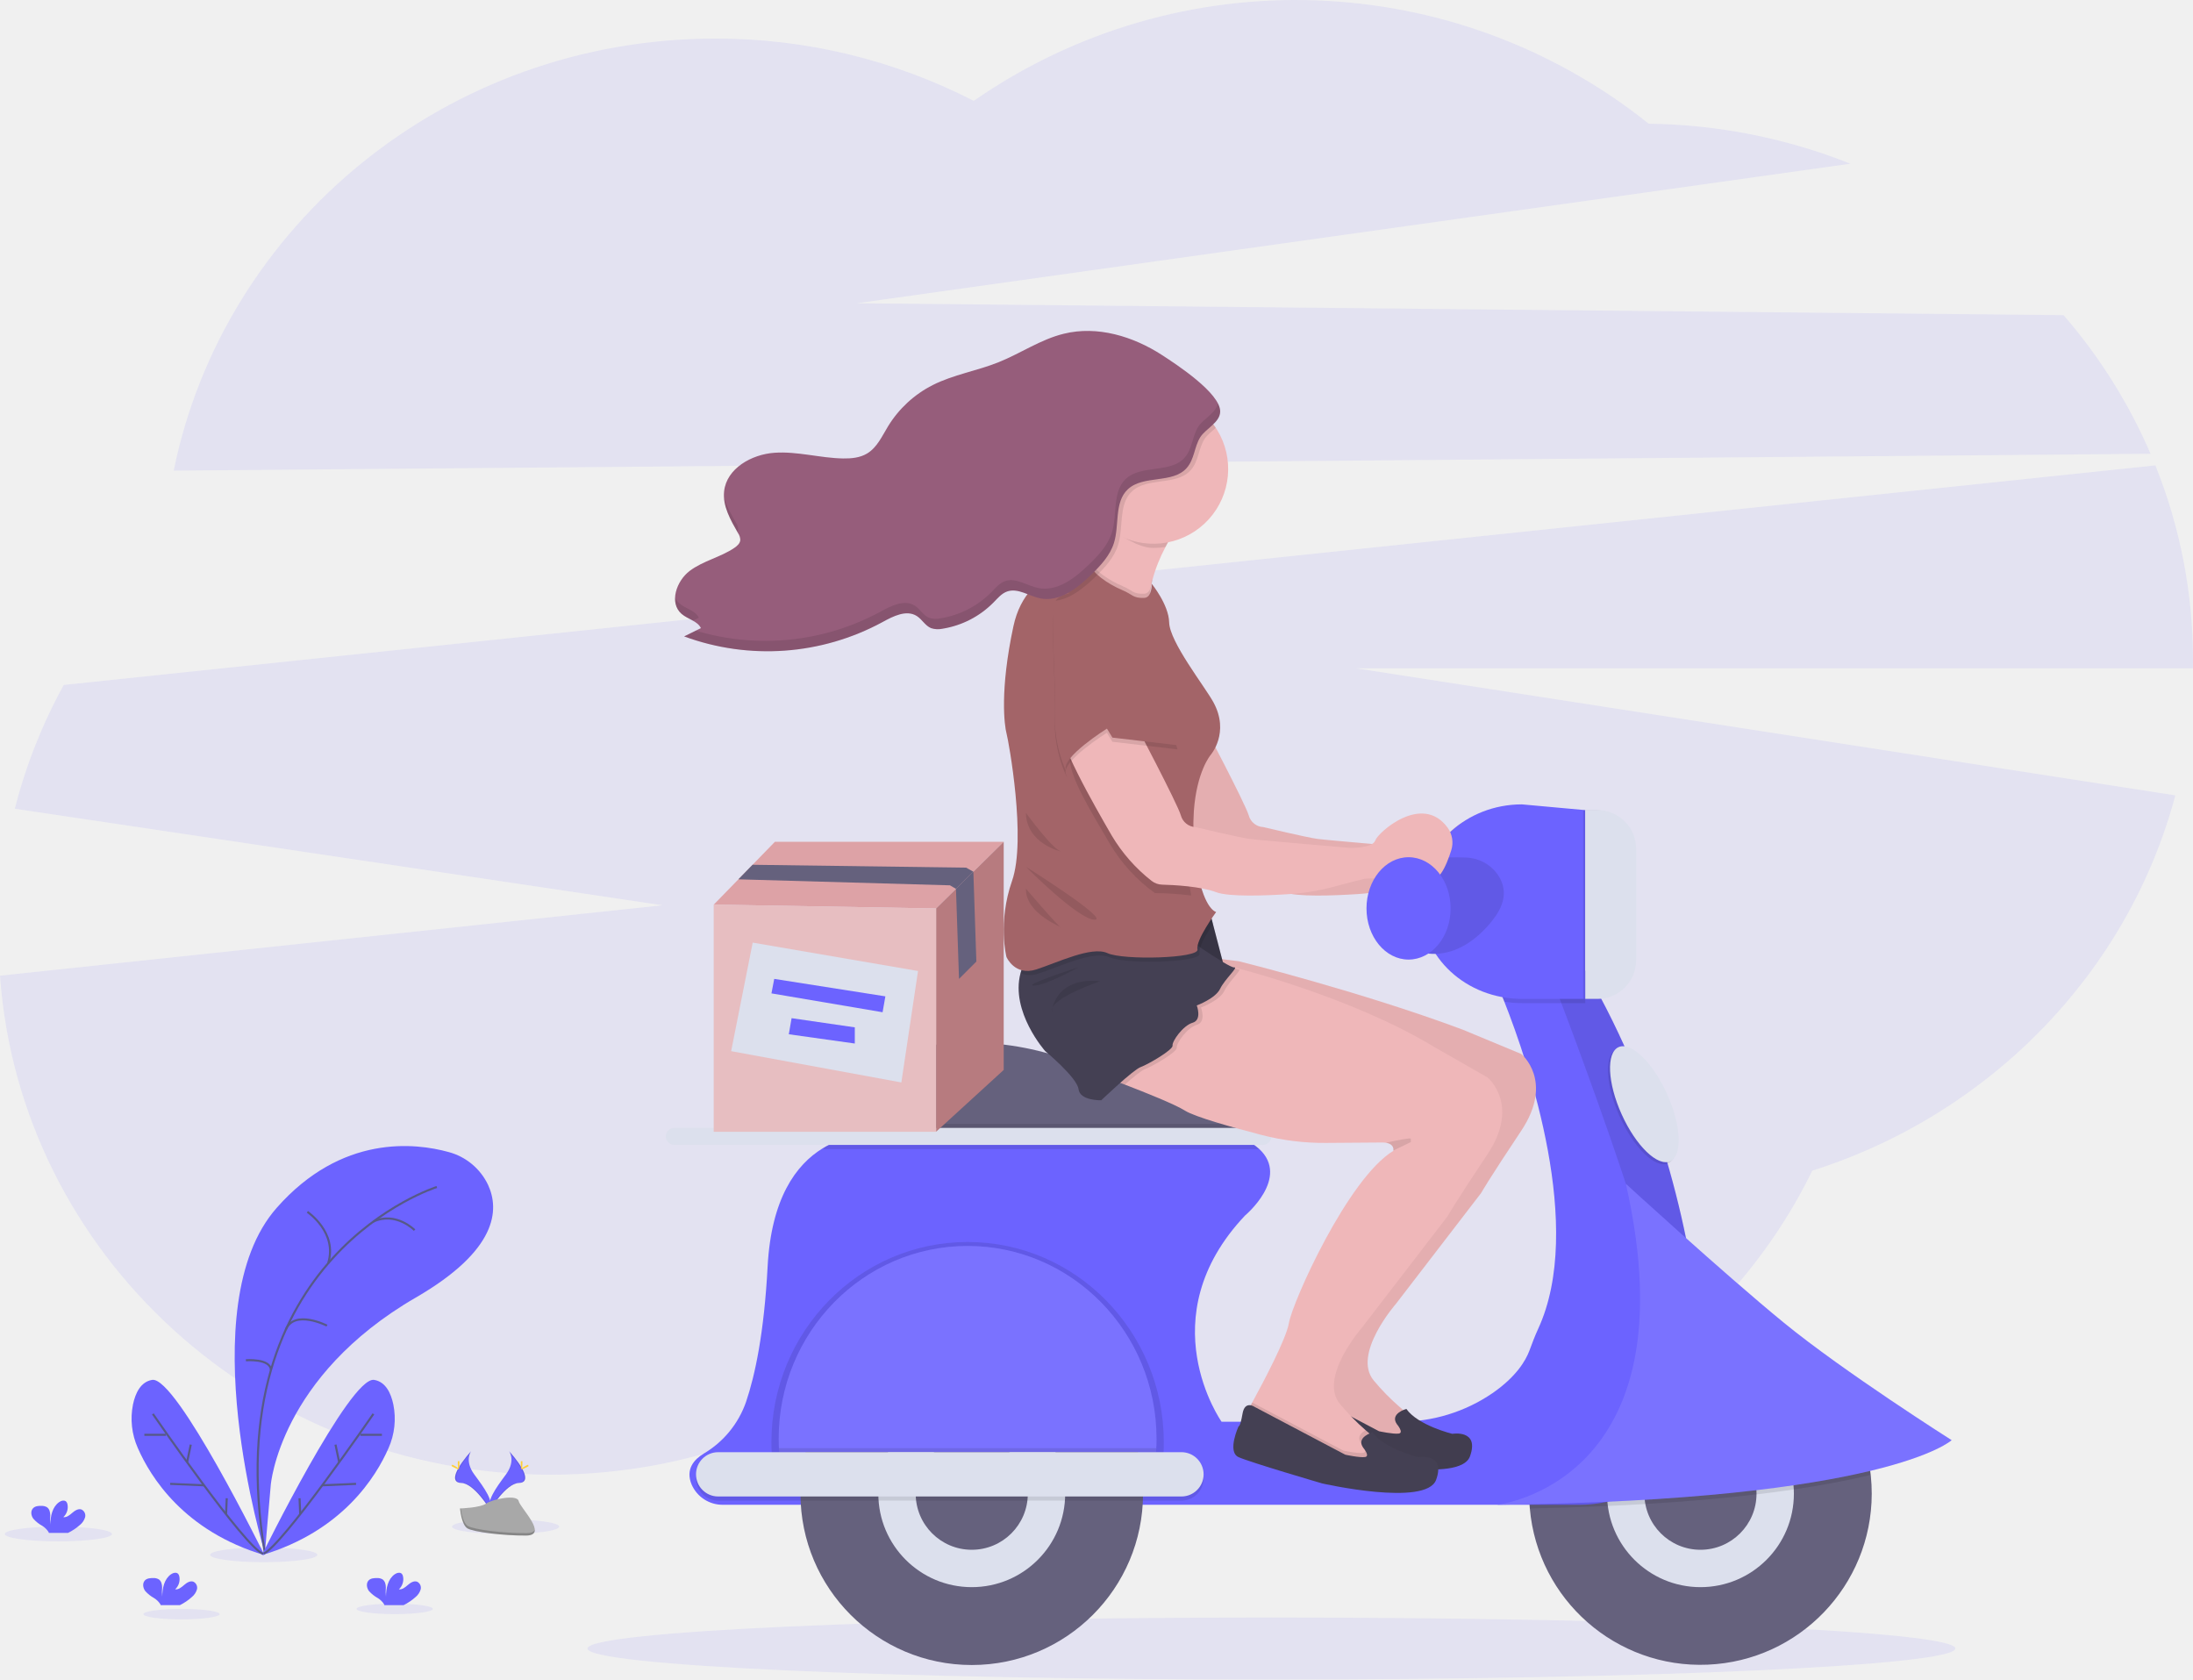
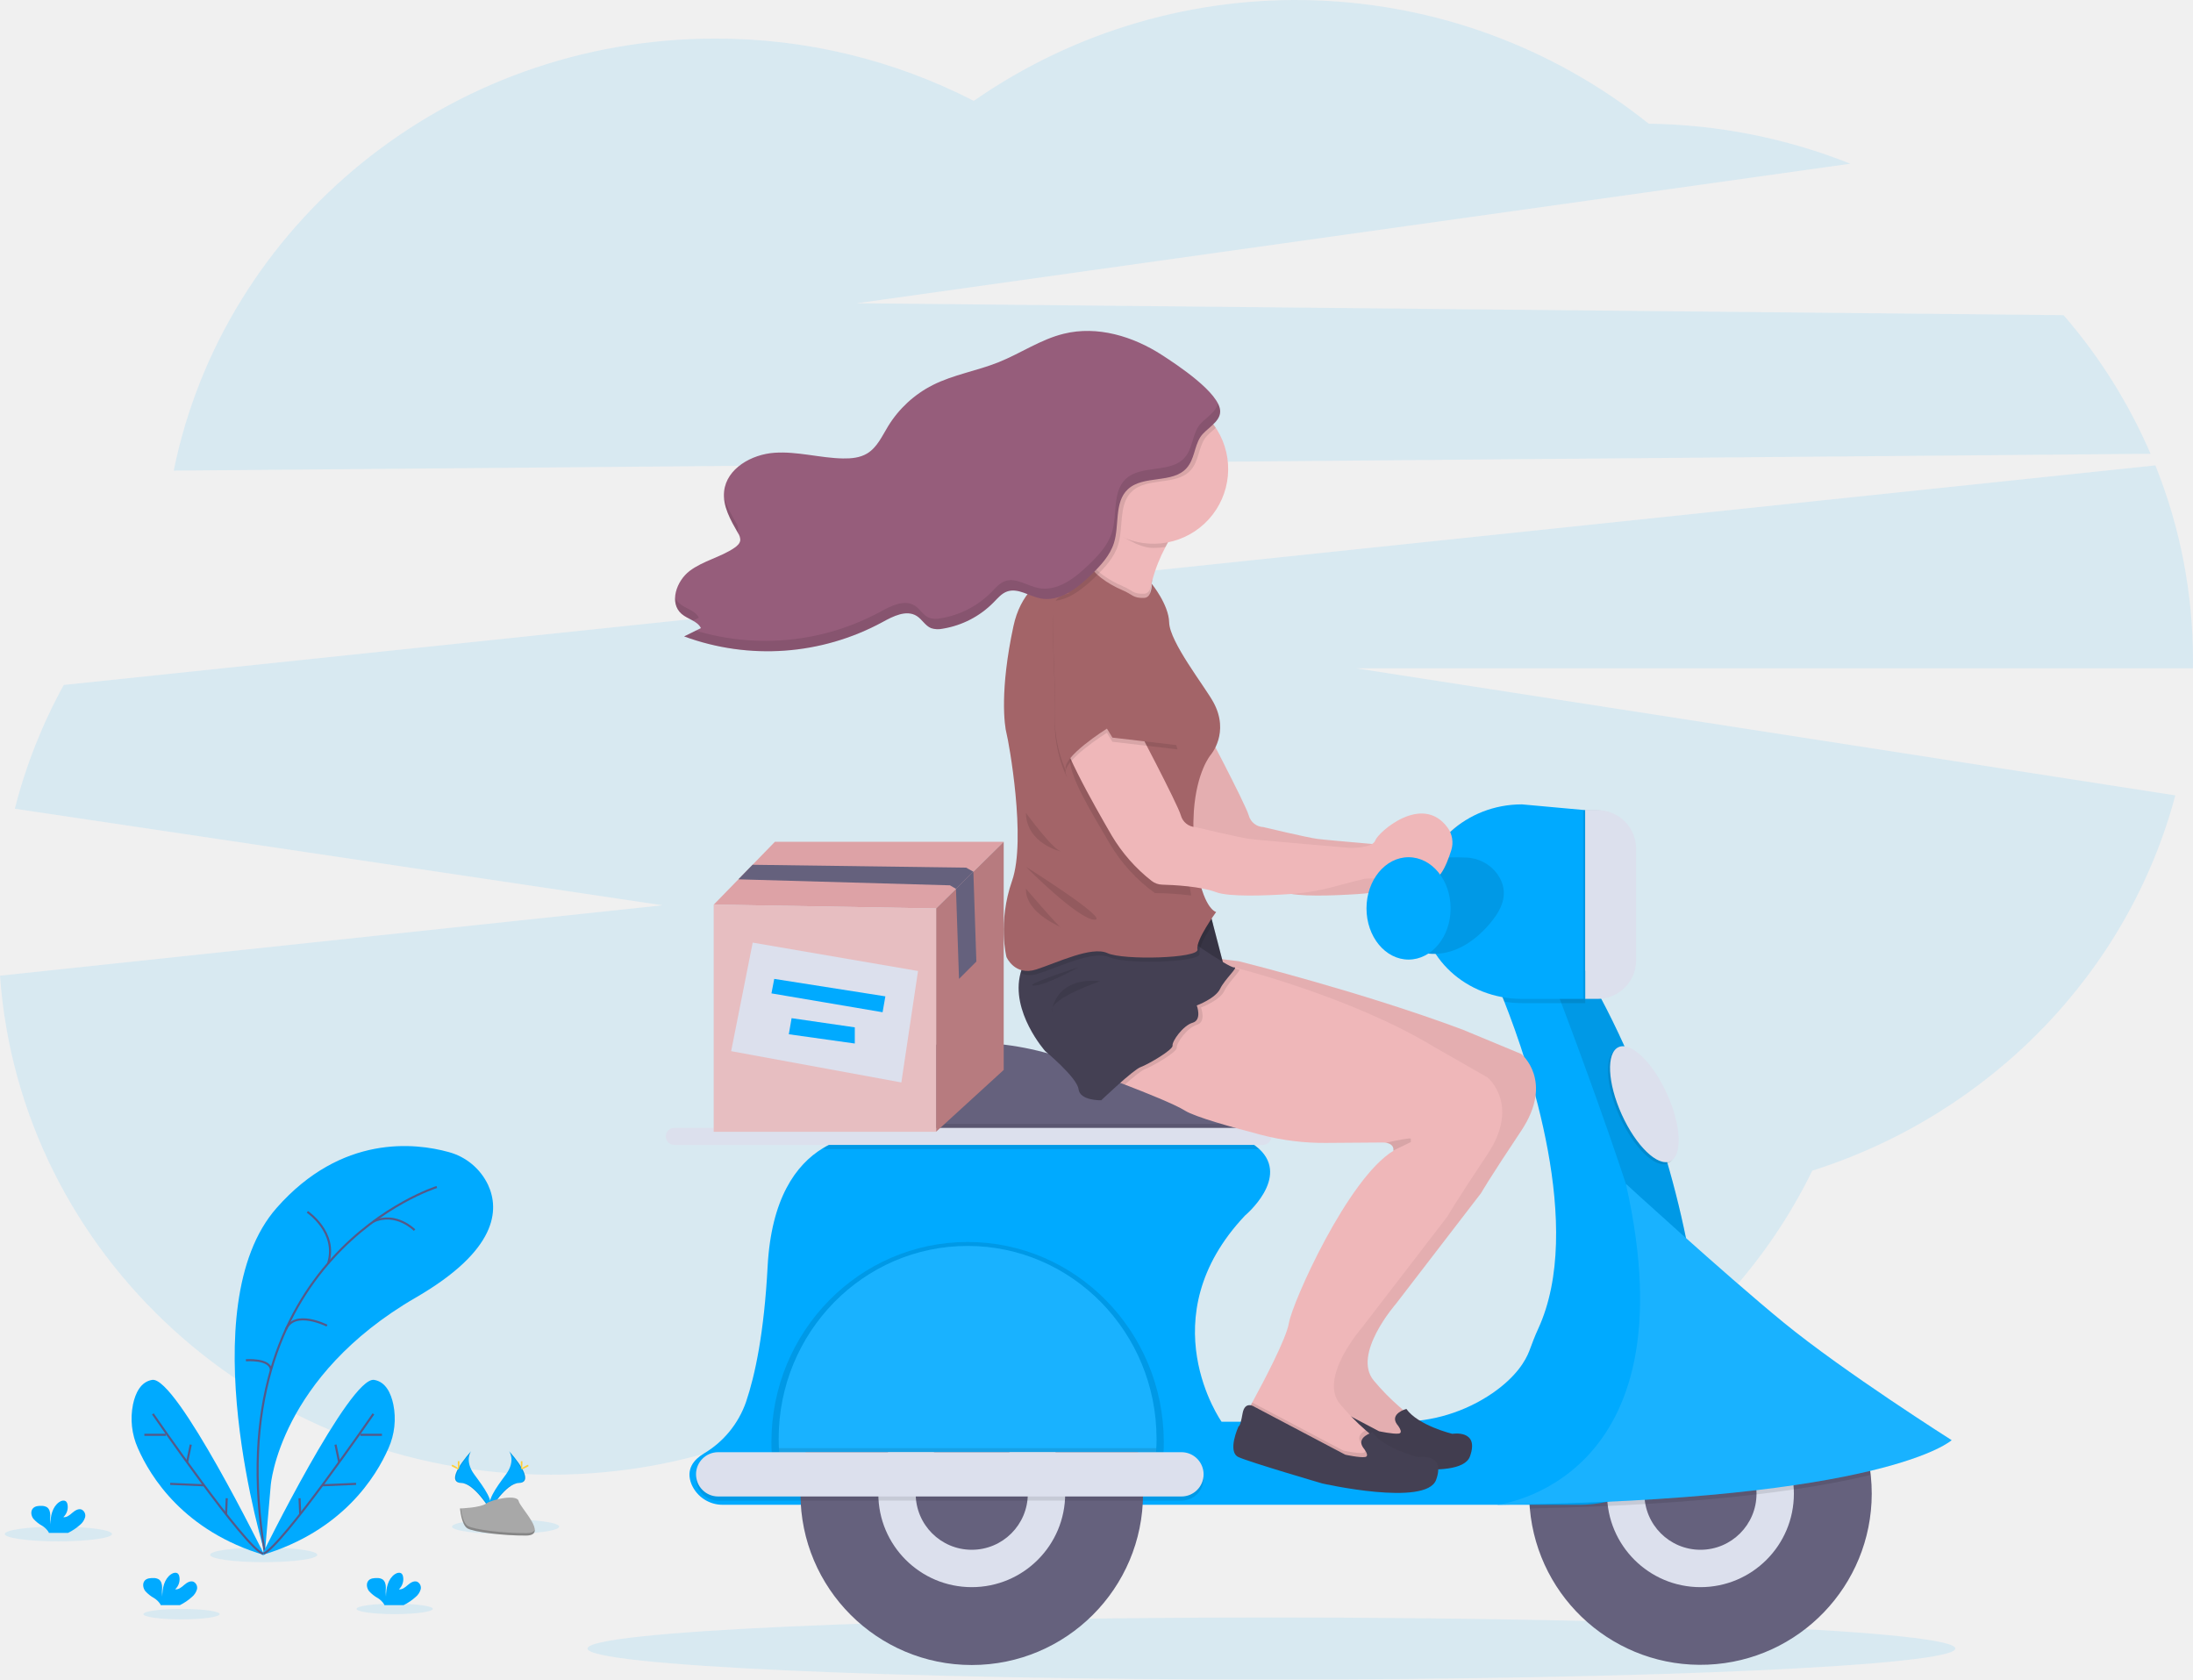
<svg xmlns="http://www.w3.org/2000/svg" id="76d98801-3a87-461e-b488-021b663cdcb4" data-name="Layer 1" width="1056.29" height="808.9" viewBox="0 0 1056.29 808.9">
-   <path d="M1107.7,264.1a257.25,257.25,0,0,0-41.89-66.76l-581.3-5.73,478.6-67.22A271.88,271.88,0,0,0,866,105.13a272.17,272.17,0,0,0-325.12-11,271,271,0,0,0-124.43-30c-129.16,0-236.78,89.46-260.92,208.08Z" transform="translate(-71.86 -45.55)" fill="#6c63ff" opacity="0.1" />
-   <path d="M1128.14,363.59a251.31,251.31,0,0,0-18.11-93.9L102.57,375.44A253,253,0,0,0,79,435.05l312,46.5L71.86,515.46c9.6,134.29,124.72,240.33,265.35,240.33,70.79,0,135.12-26.87,182.78-70.69,47.81,44.65,112.76,72.11,184.31,72.11,106.17,0,197.8-60.45,240.47-147.85,85.61-27.17,152.11-95.39,174.87-180.74L725.1,367.43h403C1128.12,366.15,1128.14,364.87,1128.14,363.59Z" transform="translate(-71.86 -45.55)" fill="#6c63ff" opacity="0.1" />
-   <ellipse cx="28.11" cy="738.8" rx="25.82" ry="3.55" fill="#6c63ff" opacity="0.1" />
-   <ellipse cx="127.02" cy="748.83" rx="25.82" ry="3.55" fill="#6c63ff" opacity="0.1" />
-   <ellipse cx="243.53" cy="735.25" rx="25.82" ry="3.55" fill="#6c63ff" opacity="0.1" />
-   <ellipse cx="87.43" cy="777.39" rx="18.36" ry="2.52" fill="#6c63ff" opacity="0.1" />
-   <ellipse cx="190.1" cy="774.87" rx="18.36" ry="2.52" fill="#6c63ff" opacity="0.1" />
-   <path d="M199.44,793.58s-36.22-118.72,5.66-166.27c31.34-35.58,66.9-31.32,82.83-26.92a29.44,29.44,0,0,1,19,15.79c5.57,12,4.56,31.51-34.75,54.27-65.82,38.11-69.91,90.38-69.91,90.38Z" transform="translate(-71.86 -45.55)" fill="#6c63ff" />
+   <path d="M1107.7,264.1a257.25,257.25,0,0,0-41.89-66.76l-581.3-5.73,478.6-67.22A271.88,271.88,0,0,0,866,105.13a272.17,272.17,0,0,0-325.12-11,271,271,0,0,0-124.43-30c-129.16,0-236.78,89.46-260.92,208.08Z" transform="translate(-71.86 -45.55)" fill="#00aaff" opacity="0.1" />
+   <path d="M1128.14,363.59a251.31,251.31,0,0,0-18.11-93.9L102.57,375.44A253,253,0,0,0,79,435.05l312,46.5L71.86,515.46c9.6,134.29,124.72,240.33,265.35,240.33,70.79,0,135.12-26.87,182.78-70.69,47.81,44.65,112.76,72.11,184.31,72.11,106.17,0,197.8-60.45,240.47-147.85,85.61-27.17,152.11-95.39,174.87-180.74L725.1,367.43h403C1128.12,366.15,1128.14,364.87,1128.14,363.59Z" transform="translate(-71.86 -45.55)" fill="#00aaff" opacity="0.1" />
+   <ellipse cx="28.11" cy="738.8" rx="25.82" ry="3.55" fill="#00aaff" opacity="0.1" />
+   <ellipse cx="127.02" cy="748.83" rx="25.82" ry="3.55" fill="#00aaff" opacity="0.1" />
+   <ellipse cx="243.53" cy="735.25" rx="25.82" ry="3.55" fill="#00aaff" opacity="0.1" />
+   <ellipse cx="87.43" cy="777.39" rx="18.36" ry="2.52" fill="#00aaff" opacity="0.1" />
+   <ellipse cx="190.1" cy="774.87" rx="18.36" ry="2.52" fill="#00aaff" opacity="0.1" />
+   <path d="M199.44,793.58s-36.22-118.72,5.66-166.27c31.34-35.58,66.9-31.32,82.83-26.92a29.44,29.44,0,0,1,19,15.79c5.57,12,4.56,31.51-34.75,54.27-65.82,38.11-69.91,90.38-69.91,90.38Z" transform="translate(-71.86 -45.55)" fill="#00aaff" />
  <path d="M282.26,617.23S175.5,650.61,199.44,793.58" transform="translate(-71.86 -45.55)" fill="none" stroke="#565987" stroke-miterlimit="10" />
  <path d="M219.91,629.2s14.7,9.9,10,24.79" transform="translate(-71.86 -45.55)" fill="none" stroke="#565987" stroke-miterlimit="10" />
  <path d="M271.55,638s-9-9.14-19.92-4.1" transform="translate(-71.86 -45.55)" fill="none" stroke="#565987" stroke-miterlimit="10" />
  <path d="M229.35,684s-15.78-8-19.86,2" transform="translate(-71.86 -45.55)" fill="none" stroke="#565987" stroke-miterlimit="10" />
  <path d="M190.3,700.68s11.85-.94,12.07,4.73" transform="translate(-71.86 -45.55)" fill="none" stroke="#565987" stroke-miterlimit="10" />
-   <path d="M198,794.53s42.42-86.29,54.07-84.4c5.53.9,8.08,6.34,9.24,11.81A34.8,34.8,0,0,1,259,743C253,756.75,236.78,783,198,794.53Z" transform="translate(-71.86 -45.55)" fill="#6c63ff" />
+   <path d="M198,794.53s42.42-86.29,54.07-84.4c5.53.9,8.08,6.34,9.24,11.81A34.8,34.8,0,0,1,259,743C253,756.75,236.78,783,198,794.53Z" transform="translate(-71.86 -45.55)" fill="#00aaff" />
  <path d="M251.72,726.51S207.2,791.07,198.6,793.9" transform="translate(-71.86 -45.55)" fill="none" stroke="#565987" stroke-miterlimit="10" />
  <line x1="183.96" y1="691.03" x2="173.57" y2="691.03" fill="none" stroke="#565987" stroke-miterlimit="10" />
  <line x1="171.51" y1="714.65" x2="155.23" y2="715.35" fill="none" stroke="#565987" stroke-miterlimit="10" />
  <line x1="161.6" y1="695.76" x2="163.37" y2="704.24" fill="none" stroke="#565987" stroke-miterlimit="10" />
  <line x1="144.28" y1="721.58" x2="144.6" y2="729.29" fill="none" stroke="#565987" stroke-miterlimit="10" />
-   <path d="M199.23,794.53s-42.42-86.29-54.07-84.4c-5.53.9-8.08,6.34-9.24,11.81a34.73,34.73,0,0,0,2.32,21C144.25,756.75,160.42,783,199.23,794.53Z" transform="translate(-71.86 -45.55)" fill="#6c63ff" />
+   <path d="M199.23,794.53s-42.42-86.29-54.07-84.4c-5.53.9-8.08,6.34-9.24,11.81a34.73,34.73,0,0,0,2.32,21C144.25,756.75,160.42,783,199.23,794.53Z" transform="translate(-71.86 -45.55)" fill="#00aaff" />
  <path d="M145.48,726.51S190,791.07,198.6,793.9" transform="translate(-71.86 -45.55)" fill="none" stroke="#565987" stroke-miterlimit="10" />
  <line x1="69.53" y1="691.03" x2="79.92" y2="691.03" fill="none" stroke="#565987" stroke-miterlimit="10" />
  <line x1="81.97" y1="714.65" x2="98.26" y2="715.35" fill="none" stroke="#565987" stroke-miterlimit="10" />
  <line x1="91.89" y1="695.76" x2="90.12" y2="704.24" fill="none" stroke="#565987" stroke-miterlimit="10" />
  <line x1="109.21" y1="721.58" x2="108.89" y2="729.29" fill="none" stroke="#565987" stroke-miterlimit="10" />
-   <path d="M272.06,814.68a7.36,7.36,0,0,0,2.42-3.64,3.24,3.24,0,0,0-1.69-3.71c-1.55-.6-3.21.48-4.46,1.56s-2.7,2.33-4.34,2.1a6.61,6.61,0,0,0,2-6.18,2.58,2.58,0,0,0-.56-1.26c-.86-.92-2.42-.52-3.45.2-3.28,2.3-4.19,6.75-4.21,10.76a20.48,20.48,0,0,1-.06-4.43c0-1.48-.42-3.13-1.67-3.92a4.88,4.88,0,0,0-2.53-.6c-1.48,0-3.11.09-4.12,1.17-1.25,1.34-.93,3.58.16,5.06a16.12,16.12,0,0,0,4.26,3.41,9.51,9.51,0,0,1,3,2.9,3,3,0,0,1,.22.52h9.23A25.59,25.59,0,0,0,272.06,814.68Z" transform="translate(-71.86 -45.55)" fill="#6c63ff" />
-   <path d="M110.43,779.93a7.34,7.34,0,0,0,2.42-3.64,3.26,3.26,0,0,0-1.69-3.72c-1.55-.59-3.2.49-4.46,1.57s-2.69,2.32-4.34,2.09a6.58,6.58,0,0,0,2-6.18,2.61,2.61,0,0,0-.57-1.25c-.86-.92-2.42-.53-3.45.2-3.28,2.3-4.19,6.75-4.21,10.76a20.57,20.57,0,0,1-.06-4.44c0-1.48-.41-3.12-1.66-3.91a4.92,4.92,0,0,0-2.54-.6c-1.47-.06-3.11.09-4.12,1.17-1.25,1.34-.92,3.58.16,5a15.85,15.85,0,0,0,4.27,3.42,9.37,9.37,0,0,1,3,2.9,3.55,3.55,0,0,1,.23.52h9.23A25.76,25.76,0,0,0,110.43,779.93Z" transform="translate(-71.86 -45.55)" fill="#6c63ff" />
-   <path d="M164.3,814.68a7.36,7.36,0,0,0,2.42-3.64,3.24,3.24,0,0,0-1.69-3.71c-1.55-.6-3.21.48-4.46,1.56s-2.7,2.33-4.34,2.1a6.61,6.61,0,0,0,2-6.18,2.58,2.58,0,0,0-.56-1.26c-.86-.92-2.42-.52-3.45.2-3.28,2.3-4.19,6.75-4.21,10.76a20.48,20.48,0,0,1-.06-4.43c0-1.48-.41-3.13-1.66-3.92a4.94,4.94,0,0,0-2.54-.6c-1.47,0-3.11.09-4.12,1.17-1.25,1.34-.93,3.58.16,5.06a16.12,16.12,0,0,0,4.26,3.41,9.51,9.51,0,0,1,3,2.9,3,3,0,0,1,.22.52h9.23A25.59,25.59,0,0,0,164.3,814.68Z" transform="translate(-71.86 -45.55)" fill="#6c63ff" />
-   <path d="M317.07,744.43s3.46,4.53-1.6,11.36-9.22,12.6-7.54,16.86c0,0,7.63-12.69,13.84-12.87S323.9,752.06,317.07,744.43Z" transform="translate(-71.86 -45.55)" fill="#6c63ff" />
+   <path d="M272.06,814.68a7.36,7.36,0,0,0,2.42-3.64,3.24,3.24,0,0,0-1.69-3.71c-1.55-.6-3.21.48-4.46,1.56s-2.7,2.33-4.34,2.1a6.61,6.61,0,0,0,2-6.18,2.58,2.58,0,0,0-.56-1.26c-.86-.92-2.42-.52-3.45.2-3.28,2.3-4.19,6.75-4.21,10.76a20.48,20.48,0,0,1-.06-4.43c0-1.48-.42-3.13-1.67-3.92a4.88,4.88,0,0,0-2.53-.6c-1.48,0-3.11.09-4.12,1.17-1.25,1.34-.93,3.58.16,5.06a16.12,16.12,0,0,0,4.26,3.41,9.51,9.51,0,0,1,3,2.9,3,3,0,0,1,.22.52h9.23A25.59,25.59,0,0,0,272.06,814.68Z" transform="translate(-71.86 -45.55)" fill="#00aaff" />
+   <path d="M110.43,779.93a7.34,7.34,0,0,0,2.42-3.64,3.26,3.26,0,0,0-1.69-3.72c-1.55-.59-3.2.49-4.46,1.57s-2.69,2.32-4.34,2.09a6.58,6.58,0,0,0,2-6.18,2.61,2.61,0,0,0-.57-1.25c-.86-.92-2.42-.53-3.45.2-3.28,2.3-4.19,6.75-4.21,10.76a20.57,20.57,0,0,1-.06-4.44c0-1.48-.41-3.12-1.66-3.91a4.92,4.92,0,0,0-2.54-.6c-1.47-.06-3.11.09-4.12,1.17-1.25,1.34-.92,3.58.16,5a15.85,15.85,0,0,0,4.27,3.42,9.37,9.37,0,0,1,3,2.9,3.55,3.55,0,0,1,.23.52h9.23A25.76,25.76,0,0,0,110.43,779.93Z" transform="translate(-71.86 -45.55)" fill="#00aaff" />
+   <path d="M164.3,814.68a7.36,7.36,0,0,0,2.42-3.64,3.24,3.24,0,0,0-1.69-3.71c-1.55-.6-3.21.48-4.46,1.56s-2.7,2.33-4.34,2.1a6.61,6.61,0,0,0,2-6.18,2.58,2.58,0,0,0-.56-1.26c-.86-.92-2.42-.52-3.45.2-3.28,2.3-4.19,6.75-4.21,10.76a20.48,20.48,0,0,1-.06-4.43c0-1.48-.41-3.13-1.66-3.92a4.94,4.94,0,0,0-2.54-.6c-1.47,0-3.11.09-4.12,1.17-1.25,1.34-.93,3.58.16,5.06a16.12,16.12,0,0,0,4.26,3.41,9.51,9.51,0,0,1,3,2.9,3,3,0,0,1,.22.52h9.23A25.59,25.59,0,0,0,164.3,814.68Z" transform="translate(-71.86 -45.55)" fill="#00aaff" />
+   <path d="M317.07,744.43s3.46,4.53-1.6,11.36-9.22,12.6-7.54,16.86c0,0,7.63-12.69,13.84-12.87S323.9,752.06,317.07,744.43Z" transform="translate(-71.86 -45.55)" fill="#00aaff" />
  <path d="M317.07,744.43a5.74,5.74,0,0,1,.71,1.42c6.06,7.12,9.28,13.76,3.46,13.93-5.43.16-11.93,9.86-13.49,12.31.05.19.11.37.18.56,0,0,7.63-12.69,13.84-12.87S323.9,752.06,317.07,744.43Z" transform="translate(-71.86 -45.55)" opacity="0.1" />
  <path d="M323.5,750.2c0,1.59-.18,2.88-.4,2.88s-.4-1.29-.4-2.88.23-.84.45-.84S323.5,748.61,323.5,750.2Z" transform="translate(-71.86 -45.55)" fill="#ffd037" />
  <path d="M325.71,752.1c-1.4.76-2.62,1.22-2.72,1s.94-1,2.34-1.73.84-.21.95,0S327.11,751.34,325.71,752.1Z" transform="translate(-71.86 -45.55)" fill="#ffd037" />
-   <path d="M298.79,744.43s-3.46,4.53,1.6,11.36,9.23,12.6,7.54,16.86c0,0-7.63-12.69-13.84-12.87S292,752.06,298.79,744.43Z" transform="translate(-71.86 -45.55)" fill="#6c63ff" />
+   <path d="M298.79,744.43s-3.46,4.53,1.6,11.36,9.23,12.6,7.54,16.86c0,0-7.63-12.69-13.84-12.87S292,752.06,298.79,744.43Z" transform="translate(-71.86 -45.55)" fill="#00aaff" />
  <path d="M298.79,744.43a5.55,5.55,0,0,0-.7,1.42c-6.06,7.12-9.29,13.76-3.47,13.93,5.43.16,11.94,9.86,13.5,12.31-.06.19-.12.37-.19.56,0,0-7.63-12.69-13.84-12.87S292,752.06,298.79,744.43Z" transform="translate(-71.86 -45.55)" opacity="0.1" />
  <path d="M292.36,750.2c0,1.59.18,2.88.4,2.88s.4-1.29.4-2.88-.22-.84-.44-.84S292.36,748.61,292.36,750.2Z" transform="translate(-71.86 -45.55)" fill="#ffd037" />
  <path d="M290.15,752.1c1.4.76,2.62,1.22,2.73,1s-.95-1-2.34-1.73-.85-.21-1,0S288.76,751.34,290.15,752.1Z" transform="translate(-71.86 -45.55)" fill="#ffd037" />
  <path d="M293.46,772.05s9.68-.29,12.59-2.37,14.88-4.56,15.61-1.23,14.53,16.56,3.61,16.65-25.37-1.7-28.28-3.47S293.46,772.05,293.46,772.05Z" transform="translate(-71.86 -45.55)" fill="#a8a8a8" />
  <path d="M325.47,783.94c-10.92.09-25.38-1.7-28.29-3.47-2.22-1.35-3.1-6.19-3.39-8.43h-.33s.62,7.81,3.53,9.58,17.36,3.56,28.28,3.47c3.16,0,4.24-1.15,4.18-2.81C329,783.3,327.81,783.92,325.47,783.94Z" transform="translate(-71.86 -45.55)" opacity="0.2" />
-   <ellipse cx="612.39" cy="793.96" rx="329.42" ry="14.94" fill="#6c63ff" opacity="0.1" />
+   <ellipse cx="612.39" cy="793.96" rx="329.42" ry="14.94" fill="#00aaff" opacity="0.1" />
  <path d="M650.69,392.84s21,39.73,22.63,45.4a7.66,7.66,0,0,0,7.08,5.66s20.92,5,25.92,5.67,48.34,4.33,48.34,4.33,11,.34,12.33-3.66c1.22-3.66,22.47-22.89,34.77-6.11a12.23,12.23,0,0,1,1.78,10.92c-2.26,7.2-6.9,18.63-11.88,11.52-7-10-15.14-7.19-15.14-1.86s-11.2,3.35-14.86,4.1c-2,.41-8.88,2.24-14.83,3.84a108,108,0,0,1-21.12,3.51c-11.81.77-29.22,1.41-35.39-.92-7.45-2.83-20.44-3.48-26-3.63a8.55,8.55,0,0,1-5.07-1.82A79.09,79.09,0,0,1,640,447.9c-8.67-15-26.5-46.06-25.3-55.06S650.69,392.84,650.69,392.84Z" transform="translate(-71.86 -45.55)" fill="#efb7b9" />
  <path d="M650.69,392.84s21,39.73,22.63,45.4a7.66,7.66,0,0,0,7.08,5.66s20.92,5,25.92,5.67,48.34,4.33,48.34,4.33,11,.34,12.33-3.66c1.22-3.66,22.47-22.89,34.77-6.11a12.23,12.23,0,0,1,1.78,10.92c-2.26,7.2-6.9,18.63-11.88,11.52-7-10-15.14-7.19-15.14-1.86s-11.2,3.35-14.86,4.1c-2,.41-8.88,2.24-14.83,3.84a108,108,0,0,1-21.12,3.51c-11.81.77-29.22,1.41-35.39-.92-7.45-2.83-20.44-3.48-26-3.63a8.55,8.55,0,0,1-5.07-1.82A79.09,79.09,0,0,1,640,447.9c-8.67-15-26.5-46.06-25.3-55.06S650.69,392.84,650.69,392.84Z" transform="translate(-71.86 -45.55)" opacity="0.05" />
  <path d="M891.6,693c-9.51,10.34-16.51,14.41-16.18,3.5,1-33-57-182.2-57-182.2l17.15-1.3C873,577.49,886.92,643.81,891.6,693Z" transform="translate(-71.86 -45.55)" fill="none" />
  <path d="M973.41,765A82.5,82.5,0,0,1,808.72,772c-.12-1.34-.21-2.68-.25-4v-.07q-.06-1.49-.06-3a82.5,82.5,0,0,1,165,0Z" transform="translate(-71.86 -45.55)" fill="#65617d" />
  <circle cx="819.05" cy="719.4" r="45" fill="#dce0ed" />
  <circle cx="819.05" cy="719.4" r="27" fill="#65617d" />
  <path d="M674.25,608.28l-198.66,4V583c1.78-23.57,26-31.84,48-34.43a137.78,137.78,0,0,1,51.33,3.85c42.15,11.16,69,13.32,82.23,13.53a12.61,12.61,0,0,1,12.2,10.26c.63,3.35,1.25,7,1.83,10.6.44,2.82.86,5.6,1.24,8.19C673.52,602.46,674.25,608.28,674.25,608.28Z" transform="translate(-71.86 -45.55)" fill="#65617d" />
-   <path d="M832.74,770.28H420.05A16.25,16.25,0,0,1,405,760.55c-3.11-7.43,1.24-12.17,5.88-14.95a46.75,46.75,0,0,0,20.32-24.86c4.4-13,8.7-33.34,10.39-65.12,1.74-32.87,13.64-49.12,26.5-57h0c16.61-10.16,34.82-6.35,34.82-6.35l167.33,1.34a32.16,32.16,0,0,1,8.17,5.33c14.91,13.88-6.83,32-6.83,32-46.67,49.33-11.34,99.33-11.34,99.33h85.62a78.79,78.79,0,0,0,44.85-13.73c11.57-8,16-15.73,17.78-20.41,1.32-3.58,2.66-7.15,4.26-10.61,22.46-48.71-4.63-127.95-16.32-157.58-2.9-7.37-4.85-11.67-4.85-11.67l26.85-2,17-1.29h.17c37.42,64.54,51.33,130.86,56,180,.44,4.63.8,9.12,1.09,13.43A60,60,0,0,1,832.74,770.28Z" transform="translate(-71.86 -45.55)" fill="#6c63ff" />
+   <path d="M832.74,770.28H420.05A16.25,16.25,0,0,1,405,760.55c-3.11-7.43,1.24-12.17,5.88-14.95a46.75,46.75,0,0,0,20.32-24.86c4.4-13,8.7-33.34,10.39-65.12,1.74-32.87,13.64-49.12,26.5-57h0c16.61-10.16,34.82-6.35,34.82-6.35l167.33,1.34a32.16,32.16,0,0,1,8.17,5.33c14.91,13.88-6.83,32-6.83,32-46.67,49.33-11.34,99.33-11.34,99.33h85.62a78.79,78.79,0,0,0,44.85-13.73c11.57-8,16-15.73,17.78-20.41,1.32-3.58,2.66-7.15,4.26-10.61,22.46-48.71-4.63-127.95-16.32-157.58-2.9-7.37-4.85-11.67-4.85-11.67l26.85-2,17-1.29h.17c37.42,64.54,51.33,130.86,56,180,.44,4.63.8,9.12,1.09,13.43A60,60,0,0,1,832.74,770.28Z" transform="translate(-71.86 -45.55)" fill="#00aaff" />
  <path d="M672.43,595H475.59v-8.19h195.6C671.63,589.58,672.05,592.36,672.43,595Z" transform="translate(-71.86 -45.55)" opacity="0.1" />
  <path d="M678.42,599H469.68a4,4,0,0,1-1.58-.32c16.61-10.16,34.82-6.35,34.82-6.35l167.33,1.34A32.16,32.16,0,0,1,678.42,599Z" transform="translate(-71.86 -45.55)" opacity="0.1" />
  <rect x="320.69" y="543.21" width="291.7" height="8.19" rx="4.09" ry="4.09" fill="#dce0ed" />
  <path d="M891.6,693c-9.51,10.34-16.51,14.41-16.18,3.5,1-33-57-182.2-57-182.2l17.15-1.3C873,577.49,886.92,643.81,891.6,693Z" transform="translate(-71.86 -45.55)" opacity="0.1" />
  <path d="M972.91,755.91c-9.85,2.36-22,4.76-37,7q-8.37,1.23-18,2.36c-15.33,1.82-33.06,3.41-53.54,4.63q-8.7.52-18.07.95-17.55.8-37.57,1.22l-.25-4v-.07c18.65-7.53,48-27.62,52.72-79.95a82.54,82.54,0,0,1,111.72,67.94Z" transform="translate(-71.86 -45.55)" opacity="0.1" />
-   <path d="M792.92,770.28S887.62,760,855,615.71c0,0,46.79,42.9,75.9,66.74s81,56.71,81,56.71S980.92,768.11,792.92,770.28Z" transform="translate(-71.86 -45.55)" fill="#6c63ff" />
+   <path d="M792.92,770.28S887.62,760,855,615.71c0,0,46.79,42.9,75.9,66.74s81,56.71,81,56.71S980.92,768.11,792.92,770.28Z" transform="translate(-71.86 -45.55)" fill="#00aaff" />
  <path d="M792.92,770.28S887.62,760,855,615.71c0,0,46.79,42.9,75.9,66.74s81,56.71,81,56.71S980.92,768.11,792.92,770.28Z" transform="translate(-71.86 -45.55)" fill="#fff" opacity="0.1" />
  <circle cx="468.06" cy="719.4" r="82.5" fill="#65617d" />
  <circle cx="468.06" cy="719.4" r="45" fill="#dce0ed" />
  <circle cx="468.06" cy="719.4" r="27" fill="#65617d" />
  <path d="M632.42,740.17c0-53.27-42.31-96.46-94.5-96.46s-94.5,43.19-94.5,96.46q0,3.38.23,6.69H632.19Q632.42,743.55,632.42,740.17Z" transform="translate(-71.86 -45.55)" opacity="0.1" />
-   <path d="M628.92,738.51c0-51.3-40.74-92.89-91-92.89s-91,41.59-91,92.89c0,2.17.08,4.31.22,6.44H628.7C628.84,742.82,628.92,740.68,628.92,738.51Z" transform="translate(-71.86 -45.55)" fill="#6c63ff" />
+   <path d="M628.92,738.51c0-51.3-40.74-92.89-91-92.89s-91,41.59-91,92.89c0,2.17.08,4.31.22,6.44H628.7C628.84,742.82,628.92,740.68,628.92,738.51Z" transform="translate(-71.86 -45.55)" fill="#00aaff" />
  <path d="M628.92,738.51c0,1.49,0,3-.11,4.44,0,.67-.07,1.33-.11,2H447.14c0-.67-.08-1.33-.11-2-.07-1.47-.11-3-.11-4.44,0-51.3,40.74-92.89,91-92.89S628.92,687.21,628.92,738.51Z" transform="translate(-71.86 -45.55)" fill="#fff" opacity="0.1" />
  <path d="M628.81,743c0,.67-.07,1.33-.11,2H447.14c0-.67-.08-1.33-.11-2Z" transform="translate(-71.86 -45.55)" opacity="0.1" />
  <rect x="335.25" y="701.4" width="244.48" height="21.33" rx="10.67" ry="10.67" opacity="0.1" />
  <rect x="335.25" y="699.4" width="244.48" height="21.33" rx="10.67" ry="10.67" fill="#dce0ed" />
  <ellipse cx="862.9" cy="578.3" rx="11.98" ry="30.16" transform="translate(-233.48 361.37) rotate(-24.33)" opacity="0.1" />
  <ellipse cx="863.9" cy="577.3" rx="11.98" ry="30.16" transform="translate(-232.98 361.69) rotate(-24.33)" fill="#dce0ed" />
  <path d="M835.42,513v15.67h-30.5a52.55,52.55,0,0,1-8.48-.68c-2.9-7.37-4.85-11.67-4.85-11.67l26.85-2Z" transform="translate(-71.86 -45.55)" opacity="0.1" />
-   <path d="M835.42,526.63h-30.5c-26.79,0-48.5-20-48.5-44.77v-4.15c0-24.72,21.71-44.76,48.5-44.76l30.5,2.77Z" transform="translate(-71.86 -45.55)" fill="#6c63ff" />
-   <path d="M785.17,459.45s18.25,9.75,7.75,26.25c0,0-12.88,21.12-33.13,19.12l-7.37-45.37S776.67,457.2,785.17,459.45Z" transform="translate(-71.86 -45.55)" fill="#6c63ff" />
+   <path d="M835.42,526.63h-30.5c-26.79,0-48.5-20-48.5-44.77v-4.15c0-24.72,21.71-44.76,48.5-44.76l30.5,2.77Z" transform="translate(-71.86 -45.55)" fill="#00aaff" />
+   <path d="M785.17,459.45s18.25,9.75,7.75,26.25c0,0-12.88,21.12-33.13,19.12l-7.37-45.37S776.67,457.2,785.17,459.45Z" transform="translate(-71.86 -45.55)" fill="#00aaff" />
  <path d="M778.16,458.57A19.4,19.4,0,0,1,793,466.39c3.25,4.5,5.19,11.06-.06,19.31,0,0-12.88,21.12-33.13,19.12l-7.37-45.37S767.61,458,778.16,458.57Z" transform="translate(-71.86 -45.55)" opacity="0.1" />
  <path d="M762.56,390.17h5.88a18.62,18.62,0,0,1,18.62,18.62v53.68a18.62,18.62,0,0,1-18.62,18.62h-5.88a0,0,0,0,1,0,0V390.17A0,0,0,0,1,762.56,390.17Z" opacity="0.1" />
  <path d="M763.56,390.17h5.88a18.62,18.62,0,0,1,18.62,18.62v53.68a18.62,18.62,0,0,1-18.62,18.62h-5.88a0,0,0,0,1,0,0V390.17A0,0,0,0,1,763.56,390.17Z" fill="#dce0ed" />
  <path d="M618.88,552.48s4.71,1.72,11,4.12c10,3.85,24.1,9.47,29,12.55s23.17,8.14,36.85,11.7a120,120,0,0,0,31.06,3.83c10.64-.1,23.53-.2,27.09-.2a11.2,11.2,0,0,1,1.86.14c3.74.62,3.59,3.13,3.5,3.73l0,.13c-22,13.33-48.67,73-50.33,83-1.25,7.5-12.24,28.29-17.66,38.23-1.82,3.33-3,5.44-3,5.44l6.67,7.66,19.33,8.67,18.33,8s19.34,1,19.67,0,.33-11.33.33-11.33a54.6,54.6,0,0,1-6.68-5.08,110.51,110.51,0,0,1-12.32-12.59c-10.66-12.67,10.67-37,10.67-37l41-53.33s3.33-6,19.33-30,0-37,0-37l-28.16-11.69c-48.84-18.28-107.75-32.93-107.75-32.93l-.84-.11-12.49-1.56Z" transform="translate(-71.86 -45.55)" fill="#efb7b9" />
  <path d="M744.71,731.48s3.5,4.13.88,4.5-9.5-1.12-9.5-1.12l-43.63-23s-4.75-3.38-5.87,3.25-1.88,6-1.88,6-5.75,12.37,0,14.93S725,748.73,725,748.73s50.13,11.38,54.88-1.75-8.5-10.87-8.5-10.87-16.5-4-22.13-12C749.21,724.11,741.09,726.36,744.71,731.48Z" transform="translate(-71.86 -45.55)" fill="#444053" />
  <path d="M804.54,553.15l-28.16-11.69c-48.84-18.28-107.75-32.93-107.75-32.93l-.84-.11-12.49-1.56-36.42,45.62s4.71,1.72,11,4.12c10,3.85,24.1,9.47,29,12.55s23.17,8.14,36.85,11.7a120,120,0,0,0,31.06,3.83c10.64-.1,23.53-.2,27.09-.2a11.2,11.2,0,0,1,1.86.14c3.74.62,3.59,3.13,3.5,3.73l0,.13c-22,13.33-48.67,73-50.33,83-1.25,7.5-12.24,28.29-17.66,38.23l-.73,1.34c-1.45-.24-3.26.28-3.9,4.06-1.13,6.62-1.88,6-1.88,6s-5.75,12.37,0,14.93S725,748.73,725,748.73s50.13,11.38,54.88-1.75-8.5-10.87-8.5-10.87-16.5-4-22.13-12a11.07,11.07,0,0,0-1.46.54c-.59-.48-1.22-1-1.89-1.58a110.51,110.51,0,0,1-12.32-12.59c-10.66-12.67,10.67-37,10.67-37l41-53.33s3.33-6,19.33-30S804.54,553.15,804.54,553.15Z" transform="translate(-71.86 -45.55)" opacity="0.05" />
  <path d="M585.3,329.46l1.52,1.92.85,1.07,5.3,6.67s12.65,4.06,23.74,6.69c11.55,2.73,21.4,3.92,13.57-2.61-4.86-4.05-5.18-10.83-3.41-18.1A74.9,74.9,0,0,1,633.23,309q.59-1.14,1.17-2.22a133.43,133.43,0,0,1,8.24-13.31,236.63,236.63,0,0,0-22.09-13.57c-9.16-4.74-16.68-6.81-11.91,2.57,3.06,6,2.06,12.74-.8,19.19-.22.51-.46,1-.71,1.53a68.78,68.78,0,0,1-9.44,13.89A109.62,109.62,0,0,1,585.3,329.46Z" transform="translate(-71.86 -45.55)" fill="#efb7b9" />
  <polygon points="576.78 436.24 583.56 442.43 590.11 467.63 579.18 467.63 567.11 451.93 576.78 436.24" fill="#444053" />
  <polygon points="567.11 451.93 574.41 461.42 579.18 467.63 590.11 467.63 588.99 463.32 584.22 444.96 583.56 442.43 576.78 436.24 567.52 451.26 567.11 451.93" opacity="0.1" />
  <polygon points="567.11 451.93 574.41 461.42 579.18 467.63 590.11 467.63 588.99 463.32 584.22 444.96 583.56 442.43 576.78 436.24 567.52 451.26 567.11 451.93" opacity="0.1" />
  <path d="M602.64,563.79s4.71,1.72,11,4.12c10,3.85,24.1,9.47,29,12.55s23.17,8.14,36.85,11.7A120,120,0,0,0,710.55,596c10.64-.1,23.53-.2,27.09-.2a11.2,11.2,0,0,1,1.86.14c3.74.62,3.59,3.13,3.5,3.73l0,.13c-22,13.33-48.67,73-50.33,83-1.25,7.5-12.24,28.29-17.66,38.23-1.82,3.33-3,5.44-3,5.44l6.67,7.66L698,742.79l18.33,8s19.34,1,19.67,0,.33-11.33.33-11.33a54.6,54.6,0,0,1-6.68-5.08,110.51,110.51,0,0,1-12.32-12.59c-10.66-12.67,10.67-37,10.67-37l41-53.33s3.33-6,19.33-30,0-37,0-37l-25.66-14.67c-40-24.33-96.34-38.33-96.34-38.33l-.84-.11L653,509.79Z" transform="translate(-71.86 -45.55)" fill="#efb7b9" />
  <path d="M672,726.46l6.67,7.66L698,742.79l18.33,8s19.34,1,19.67,0,.33-11.33.33-11.33a54.6,54.6,0,0,1-6.68-5.08c-2.07,1.11-4.42,3.19-2.15,6.41,0,0,3.5,4.12.88,4.5s-9.5-1.12-9.5-1.12l-43.63-23L675,721C673.16,724.35,672,726.46,672,726.46Z" transform="translate(-71.86 -45.55)" opacity="0.1" />
  <path d="M728.47,742.79s3.5,4.12.87,4.5-9.5-1.13-9.5-1.13l-43.62-23s-4.75-3.37-5.88,3.25-1.87,6-1.87,6-5.75,12.38,0,14.94S708.72,760,708.72,760s50.12,11.37,54.87-1.75-8.5-10.88-8.5-10.88-16.5-4-22.12-12C733,735.41,724.84,737.66,728.47,742.79Z" transform="translate(-71.86 -45.55)" fill="#444053" />
  <path d="M605.3,299.12c5.78,4,14.6,10.33,22.13,10.33a36.91,36.91,0,0,0,5.8-.46,135.17,135.17,0,0,1,9.41-15.53s-44-30.67-34-11C611.94,289,608.69,292.21,605.3,299.12Z" transform="translate(-71.86 -45.55)" opacity="0.1" />
  <path d="M591.43,271.45a35.94,35.94,0,0,0,16.41,30.2,33.06,33.06,0,0,0,3.52,2,36,36,0,1,0-19.93-32.22Z" transform="translate(-71.86 -45.55)" fill="#efb7b9" />
  <path d="M602.64,563.79s4.71,1.72,11,4.12c3.95-3.48,8-6.84,9.69-7.45,3.67-1.34,15.67-8.34,15.34-10.34s5-9.66,9.66-11,2-8.33,2-8.33,9-3.33,11.24-8,9.1-10.67,6.76-10.33a7.26,7.26,0,0,1-2.84-1.11L653,509.79Z" transform="translate(-71.86 -45.55)" opacity="0.1" />
  <path d="M575.3,551.79s15.34,12.67,16.05,18.33,10.95,5.34,10.95,5.34,15.34-14.67,19-16,15.67-8.34,15.34-10.34,5-9.66,9.66-11,2-8.33,2-8.33,9-3.33,11.24-8,9.1-10.67,6.76-10.33c-.66.09-2.77-1-5.45-2.59-3.29-2-7.46-4.71-10.86-7-3.6-2.44-6.35-4.38-6.35-4.38s-1.57-.28-4.26-.67c-14.51-2.1-61.77-7.46-72.74,10a26.47,26.47,0,0,0-3.25,7.47C558.48,532.89,575.3,551.79,575.3,551.79Z" transform="translate(-71.86 -45.55)" fill="#444053" />
  <path d="M591.34,511.37s-15.66,8.84-21.5,8.84S591.34,511.37,591.34,511.37Z" transform="translate(-71.86 -45.55)" opacity="0.1" />
  <path d="M601.8,518.12s-23.32,7.84-23.32,14S576.3,515.62,601.8,518.12Z" transform="translate(-71.86 -45.55)" opacity="0.1" />
  <path d="M657.63,482.81l-.33.45A1,1,0,0,0,657.63,482.81Z" transform="translate(-71.86 -45.55)" opacity="0.1" />
  <path d="M585.3,329.46l1.52,1.92.85,1.07,5.3,6.67s12.65,4.06,23.74,6.69c11.55,2.73,21.4,3.92,13.57-2.61-4.86-4.05-5.18-10.83-3.41-18.1l-.35-.45s.35,6.74-3.64,6.87c-5.38.17-5.45-1.64-10.41-3.73-6.39-2.7-12.94-7.21-14.78-10.72A109.62,109.62,0,0,1,585.3,329.46Z" transform="translate(-71.86 -45.55)" opacity="0.1" />
  <path d="M563.39,514.26a11.55,11.55,0,0,0,8.58.2c10.33-3.34,26.67-11.38,34.33-7.86,6.14,2.82,30.87,2.74,40,.37,2.27-.59,3.57-1.32,3.37-2.18a6,6,0,0,1,.35-2.93c1.06-3.39,3.94-8.1,6.09-11.35l-.66-2.53-6.78-6.19-9.26,15c-14.51-2.1-61.77-7.46-72.74,10A26.47,26.47,0,0,0,563.39,514.26Z" transform="translate(-71.86 -45.55)" opacity="0.1" />
  <path d="M556.64,506.46s4,9.33,14.33,6,26.67-11.38,34.33-7.86,44.34,2.52,43.34-1.81,9-18,9-18-5.46-1-8.84-18.83c-.5-2.6-.95-5.56-1.33-8.92a113.52,113.52,0,0,1-.58-20.74C648.24,417,655,409.12,655,409.12s9.33-10.66,1.33-25.33c-4.19-7.69-21.1-29-21.33-38.5-.21-8.62-8.45-18.64-8.45-18.64s.35,6.74-3.64,6.87c-5.38.17-5.45-1.64-10.41-3.73-7.29-3.08-14.78-8.51-15.27-12.14,0,0-30.56-1.53-37.23,29.47s-4.33,48-3.33,51.67,9.66,51,2.66,71S556.64,506.46,556.64,506.46Z" transform="translate(-71.86 -45.55)" fill="#a36468" />
  <path d="M606.47,452a78.42,78.42,0,0,0,21.66,23.67,150.09,150.09,0,0,1,17.5,1.17c-.5-2.6-1-5.56-1.33-8.92a113.52,113.52,0,0,1-.58-20.74,7.55,7.55,0,0,1-3.92-4.84c-1.67-5.67-16.54-32.67-16.54-32.67s-34.79-9-36,0S597.8,437,606.47,452Z" transform="translate(-71.86 -45.55)" opacity="0.1" />
  <path d="M618,392.84s21,39.73,22.63,45.4a7.66,7.66,0,0,0,7.08,5.66s20.92,5,25.92,5.67S722,453.9,722,453.9s11,.34,12.33-3.66c1.22-3.66,22.47-22.89,34.77-6.11a12.23,12.23,0,0,1,1.78,10.92c-2.26,7.2-6.9,18.63-11.88,11.52-7-10-15.14-7.19-15.14-1.86s-11.2,3.35-14.86,4.1c-2,.41-8.88,2.24-14.83,3.84A108,108,0,0,1,693,476.16c-11.81.77-29.22,1.41-35.39-.92-7.44-2.83-20.43-3.48-26-3.63a8.55,8.55,0,0,1-5.07-1.82A79.09,79.09,0,0,1,607.3,447.9c-8.67-15-26.5-46.06-25.3-55.06S618,392.84,618,392.84Z" transform="translate(-71.86 -45.55)" fill="#efb7b9" />
  <path d="M611,337.79s11.25,18.67,16.46,32S639,406.46,639,406.46l-31.34-3.67L605,398.46s-22.38,14-19.71,20-6-9-5.33-26-2.41-47.34,0-54.67S603.63,332.12,611,337.79Z" transform="translate(-71.86 -45.55)" opacity="0.1" />
  <path d="M580,390.46c-.67,17,8,32,5.33,26s19.71-20,19.71-20l2.63,4.33L639,404.46s-6.33-23.34-11.54-36.67a203.94,203.94,0,0,0-10.72-22c-3.21-5.83-5.74-10-5.74-10-4.31-3.33-13.46-5.28-20.76-4.82a26.88,26.88,0,0,0-3.39.41c-3,.59-5.42,1.73-6.49,3.53a4.66,4.66,0,0,0-.4.88C577.56,343.12,580.64,373.46,580,390.46Z" transform="translate(-71.86 -45.55)" fill="#a36468" />
  <path d="M566,437s13.25,18.25,17.25,18.75C583.22,455.79,566.22,452,566,437Z" transform="translate(-71.86 -45.55)" opacity="0.1" />
  <path d="M566,463s25,25.25,33,25.5S566,463,566,463Z" transform="translate(-71.86 -45.55)" opacity="0.1" />
  <path d="M566,473.54s16,18.75,17,18.75S565.72,485.79,566,473.54Z" transform="translate(-71.86 -45.55)" opacity="0.1" />
  <path d="M580.33,334.91a22.18,22.18,0,0,0,7.34-2.46c.86-.45,1.71-.95,2.54-1.48a60.07,60.07,0,0,0,9.12-7.5c4.6-4.47,9.19-9.35,11.09-15.48a27.87,27.87,0,0,0,.94-4.32c1.14-7.69.18-16.18,5.68-21.41a13.08,13.08,0,0,1,3.51-2.37c7.8-3.71,19.11-1.31,24.93-8,3.7-4.24,3.61-10.13,6.45-14.74,1.24-2,3.52-3.73,5.54-5.57a36,36,0,1,0-49.63,50c-.22.51-.46,1-.71,1.53-6.87,14-21.83,26.28-21.83,26.28l1.52,1.92C583.79,332,581.4,333.11,580.33,334.91Z" transform="translate(-71.86 -45.55)" opacity="0.1" />
  <path d="M643.48,270.91c-6.77,7.76-21,3.24-28.45,10.35-6.54,6.23-3.94,17.1-6.61,25.73-1.9,6.13-6.49,11-11.09,15.48-6.7,6.52-15.27,13.14-24.43,11.27-5.43-1.11-10.75-5.17-16-3.3-2.61.94-4.48,3.2-6.43,5.19a44.31,44.31,0,0,1-24.57,12.71,10.51,10.51,0,0,1-5.57-.26c-2.8-1.14-4.31-4.2-6.86-5.83-5-3.2-11.42.08-16.61,2.94a116.23,116.23,0,0,1-95.48,6.87l8.09-4c-1.72-3.51-6.37-4.28-9.33-6.85-6.1-5.29-2.51-15.87,3.94-20.72s14.8-6.54,21.48-11.07c1.36-.92,2.74-2.14,2.87-3.77a6,6,0,0,0-1.09-3.34c-3.56-6.27-7.5-13-6.7-20.17,1.22-11,13.23-17.76,24.26-18.53s21.95,2.55,33,2.74c4,.07,8.19-.32,11.62-2.39,4.79-2.88,7.2-8.37,10.11-13.14A53.67,53.67,0,0,1,521.13,231c10-5.05,21.32-6.82,31.72-11,10.62-4.26,20.28-11,31.39-13.71,16.13-4,33.41,1.23,47.34,10.27,6.71,4.35,28.14,18.31,28,27.24-.11,5.3-7,8.17-9.61,12.33C647.09,260.78,647.18,266.67,643.48,270.91Z" transform="translate(-71.86 -45.55)" fill="#965d7b" />
  <g opacity="0.1">
    <path d="M426.36,297.3a6.09,6.09,0,0,1,1.09,3.34,3.38,3.38,0,0,1-.35,1.21c-2.94-5.18-6-10.67-6.49-16.45C421.91,289.53,424.2,293.5,426.36,297.3Z" transform="translate(-71.86 -45.55)" />
    <path d="M399.16,336.2c2.95,2.57,7.6,3.34,9.33,6.85l-2.86,1.42a32.17,32.17,0,0,1-5.47-3.27,9.41,9.41,0,0,1-3.12-7.77A8.59,8.59,0,0,0,399.16,336.2Z" transform="translate(-71.86 -45.55)" />
    <path d="M495.88,340.19c5.19-2.86,11.62-6.14,16.61-2.94,2.54,1.63,4.06,4.69,6.86,5.83a10.47,10.47,0,0,0,5.56.26,44.34,44.34,0,0,0,24.58-12.71c1.94-2,3.81-4.25,6.43-5.19,5.22-1.87,10.54,2.19,16,3.3,9.16,1.87,17.72-4.75,24.43-11.27,4.6-4.47,9.18-9.35,11.08-15.48,2.68-8.63.08-19.5,6.62-25.73,7.47-7.11,21.67-2.59,28.45-10.35,3.69-4.24,3.61-10.13,6.45-14.74,2.4-3.89,8.62-6.65,9.5-11.34a8.7,8.7,0,0,1,1.11,4c-.11,5.3-7,8.17-9.61,12.33-2.84,4.61-2.76,10.5-6.45,14.74-6.78,7.76-21,3.24-28.45,10.35-6.54,6.23-3.94,17.1-6.62,25.73-1.9,6.13-6.48,11-11.08,15.48-6.71,6.52-15.27,13.14-24.43,11.27-5.44-1.11-10.76-5.17-16-3.3-2.62.94-4.49,3.2-6.43,5.19a44.34,44.34,0,0,1-24.58,12.71,10.47,10.47,0,0,1-5.56-.26c-2.8-1.14-4.32-4.2-6.86-5.83-5-3.2-11.42.08-16.61,2.94a116.23,116.23,0,0,1-95.48,6.87l5.59-2.77A116.45,116.45,0,0,0,495.88,340.19Z" transform="translate(-71.86 -45.55)" />
  </g>
  <path d="M743,599.66l8.41-4.07V594c0-.61-6.71.74-11.91,1.89C743.24,596.55,743.09,599.06,743,599.66Z" transform="translate(-71.86 -45.55)" opacity="0.1" />
-   <ellipse cx="678.45" cy="437.5" rx="20.26" ry="24.65" fill="#6c63ff" />
+   <ellipse cx="678.45" cy="437.5" rx="20.26" ry="24.65" fill="#00aaff" />
  <polygon points="483.45 405.42 450.88 437.54 343.81 435.67 373.25 405.42 483.45 405.42" fill="#dda2a6" />
  <polygon points="483.45 515.3 483.45 405.42 450.88 437.54 450.88 545.06 483.45 515.3" fill="#b77b7f" />
  <polygon points="343.81 435.67 343.81 545.06 450.88 545.06 450.88 437.54 343.81 435.67" fill="#dda2a6" />
  <polygon points="343.81 435.67 343.81 545.06 450.88 545.06 450.88 437.54 343.81 435.67" fill="#fff" opacity="0.3" />
  <polygon points="442.18 467.65 362.55 453.98 352.17 506.26 434.15 521.32 442.18 467.65" fill="#dce0ed" />
-   <polygon points="426.45 479.86 372.92 471.45 371.58 478.43 425.11 487.51 426.45 479.86" fill="#6c63ff" />
-   <polygon points="411.73 494.79 381.28 490.37 379.94 498.12 411.73 502.58 411.73 494.79" fill="#6c63ff" />
+   <polygon points="426.45 479.86 372.92 471.45 371.58 478.43 425.11 487.51 426.45 479.86" fill="#00aaff" />
+   <polygon points="411.73 494.79 381.28 490.37 379.94 498.12 411.73 502.58 411.73 494.79" fill="#00aaff" />
  <polygon points="470.28 463.09 468.83 419.83 460.46 428.09 461.92 471.45 470.28 463.09" fill="#65617d" />
  <polygon points="362.48 416.49 465.37 417.88 468.83 419.83 460.46 428.09 457.57 426.39 355.66 423.5 362.48 416.49" fill="#65617d" />
</svg>
